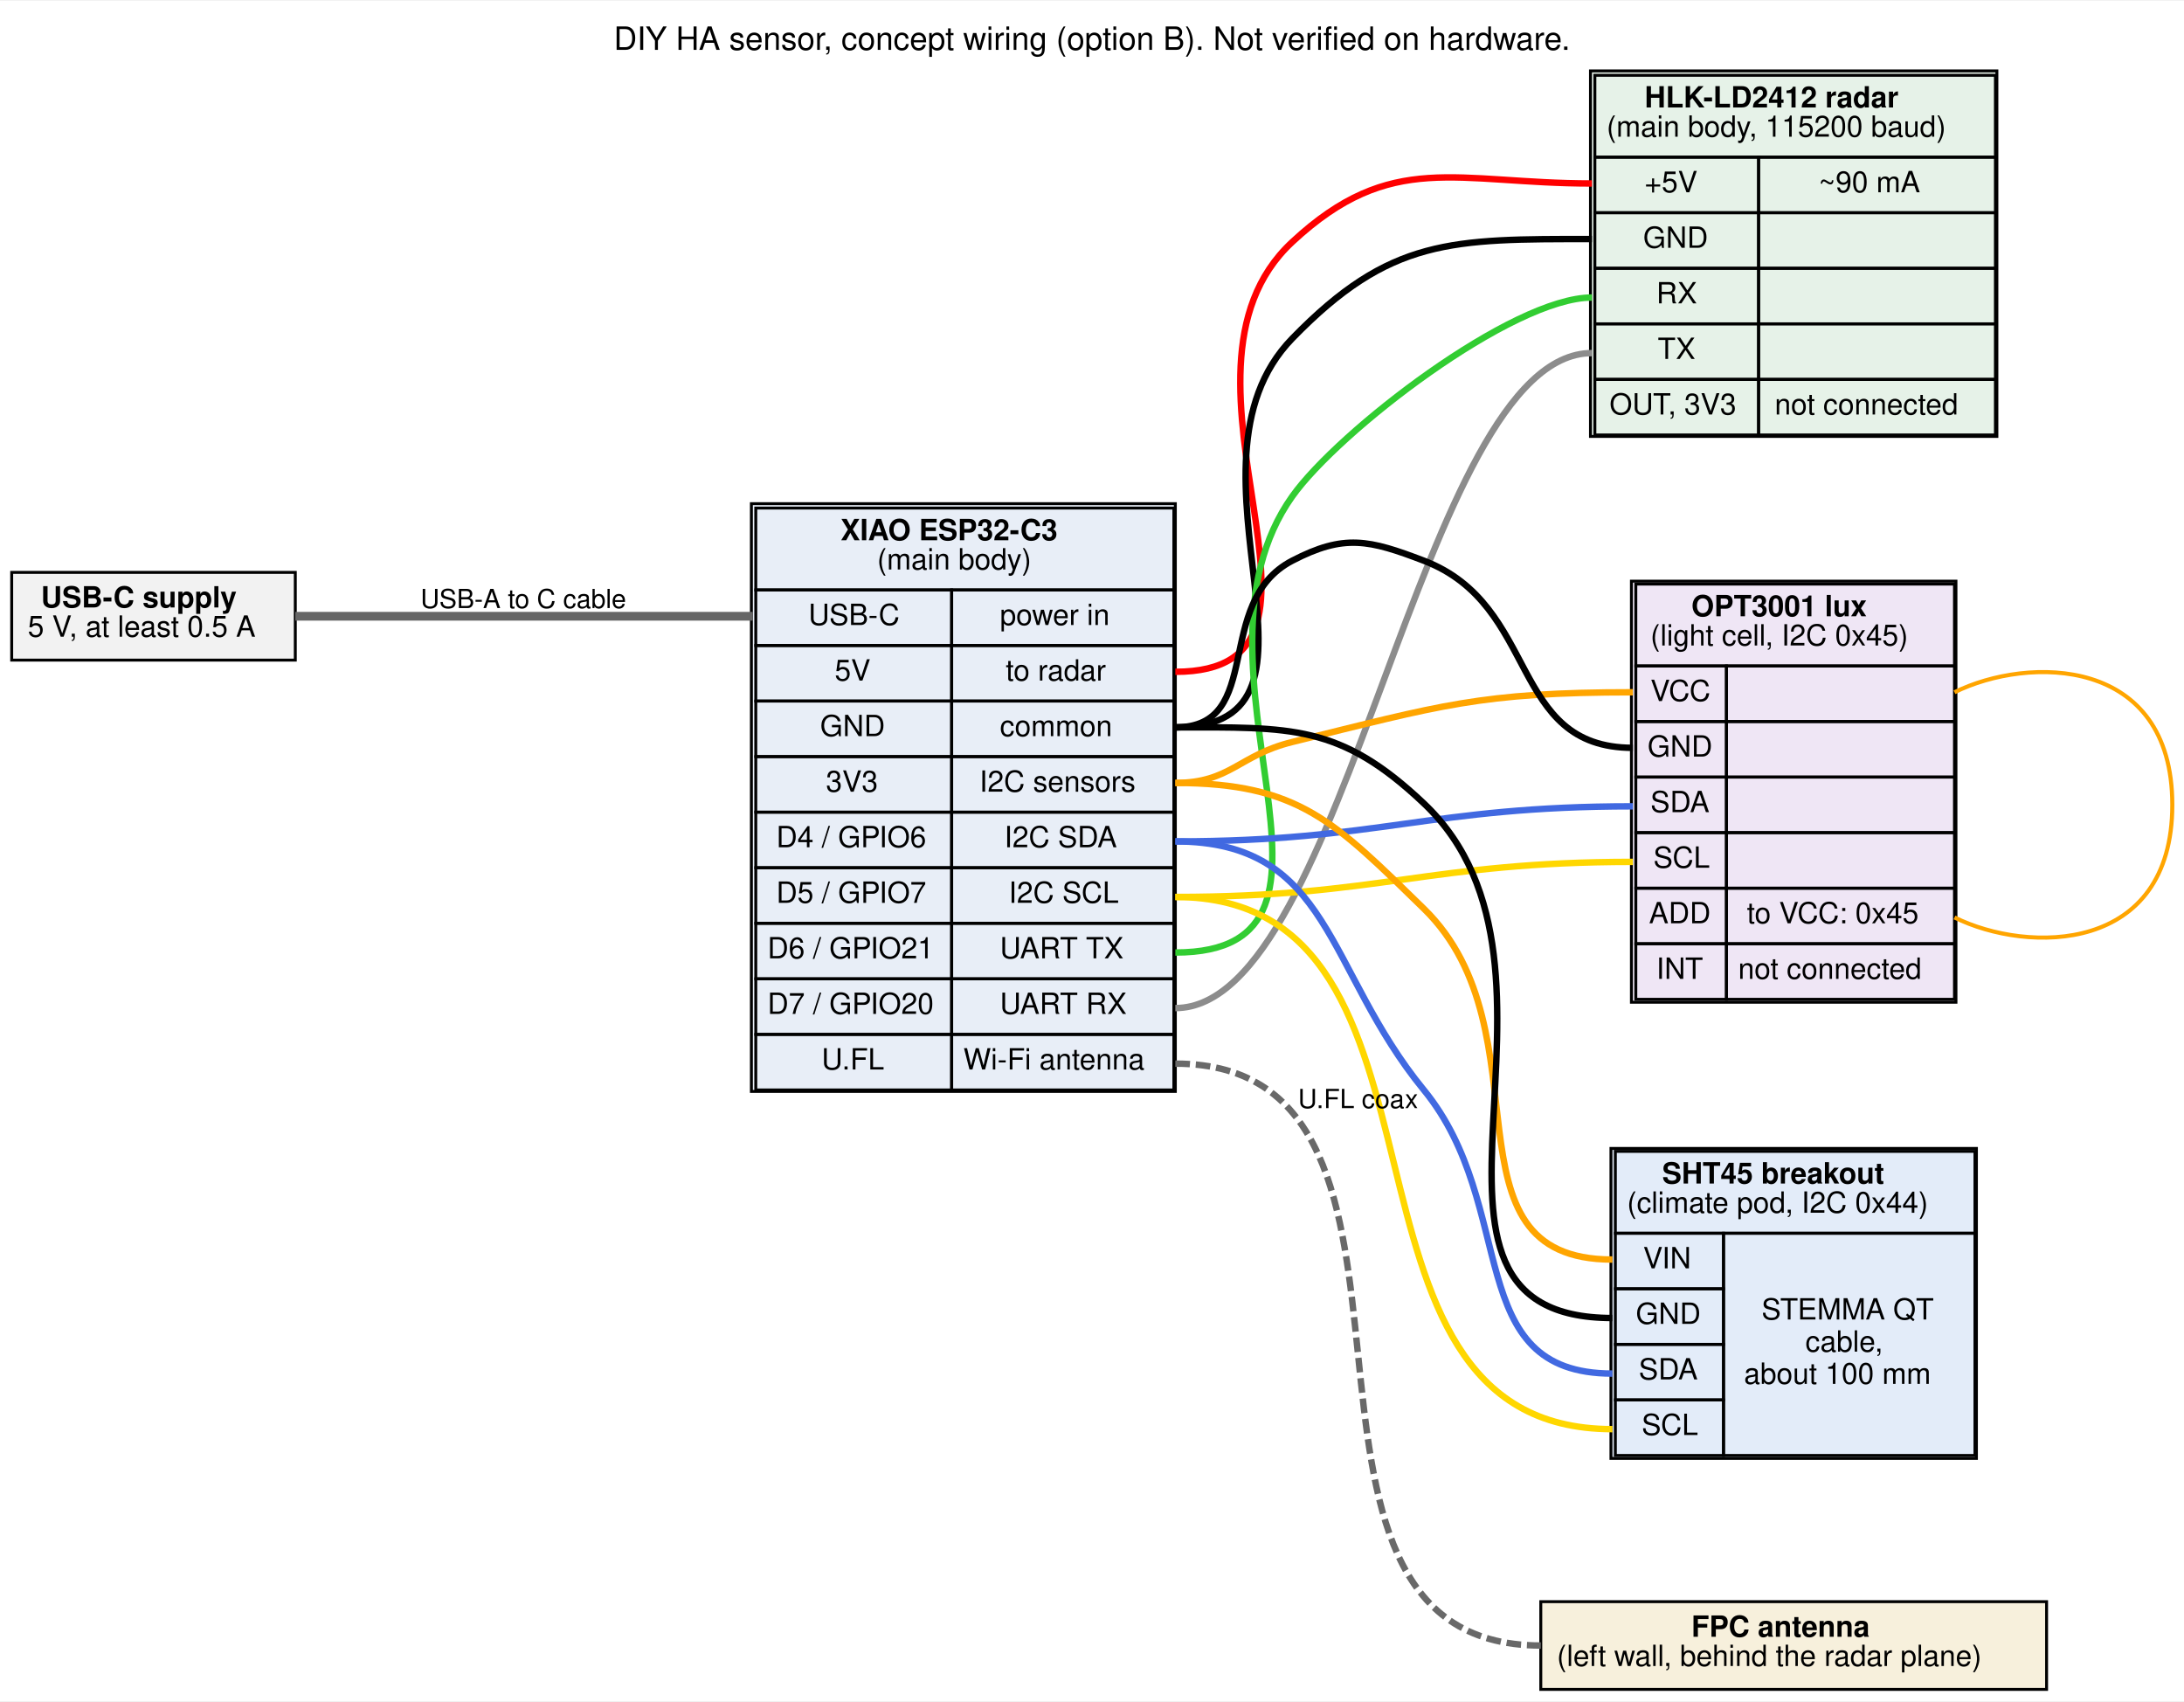
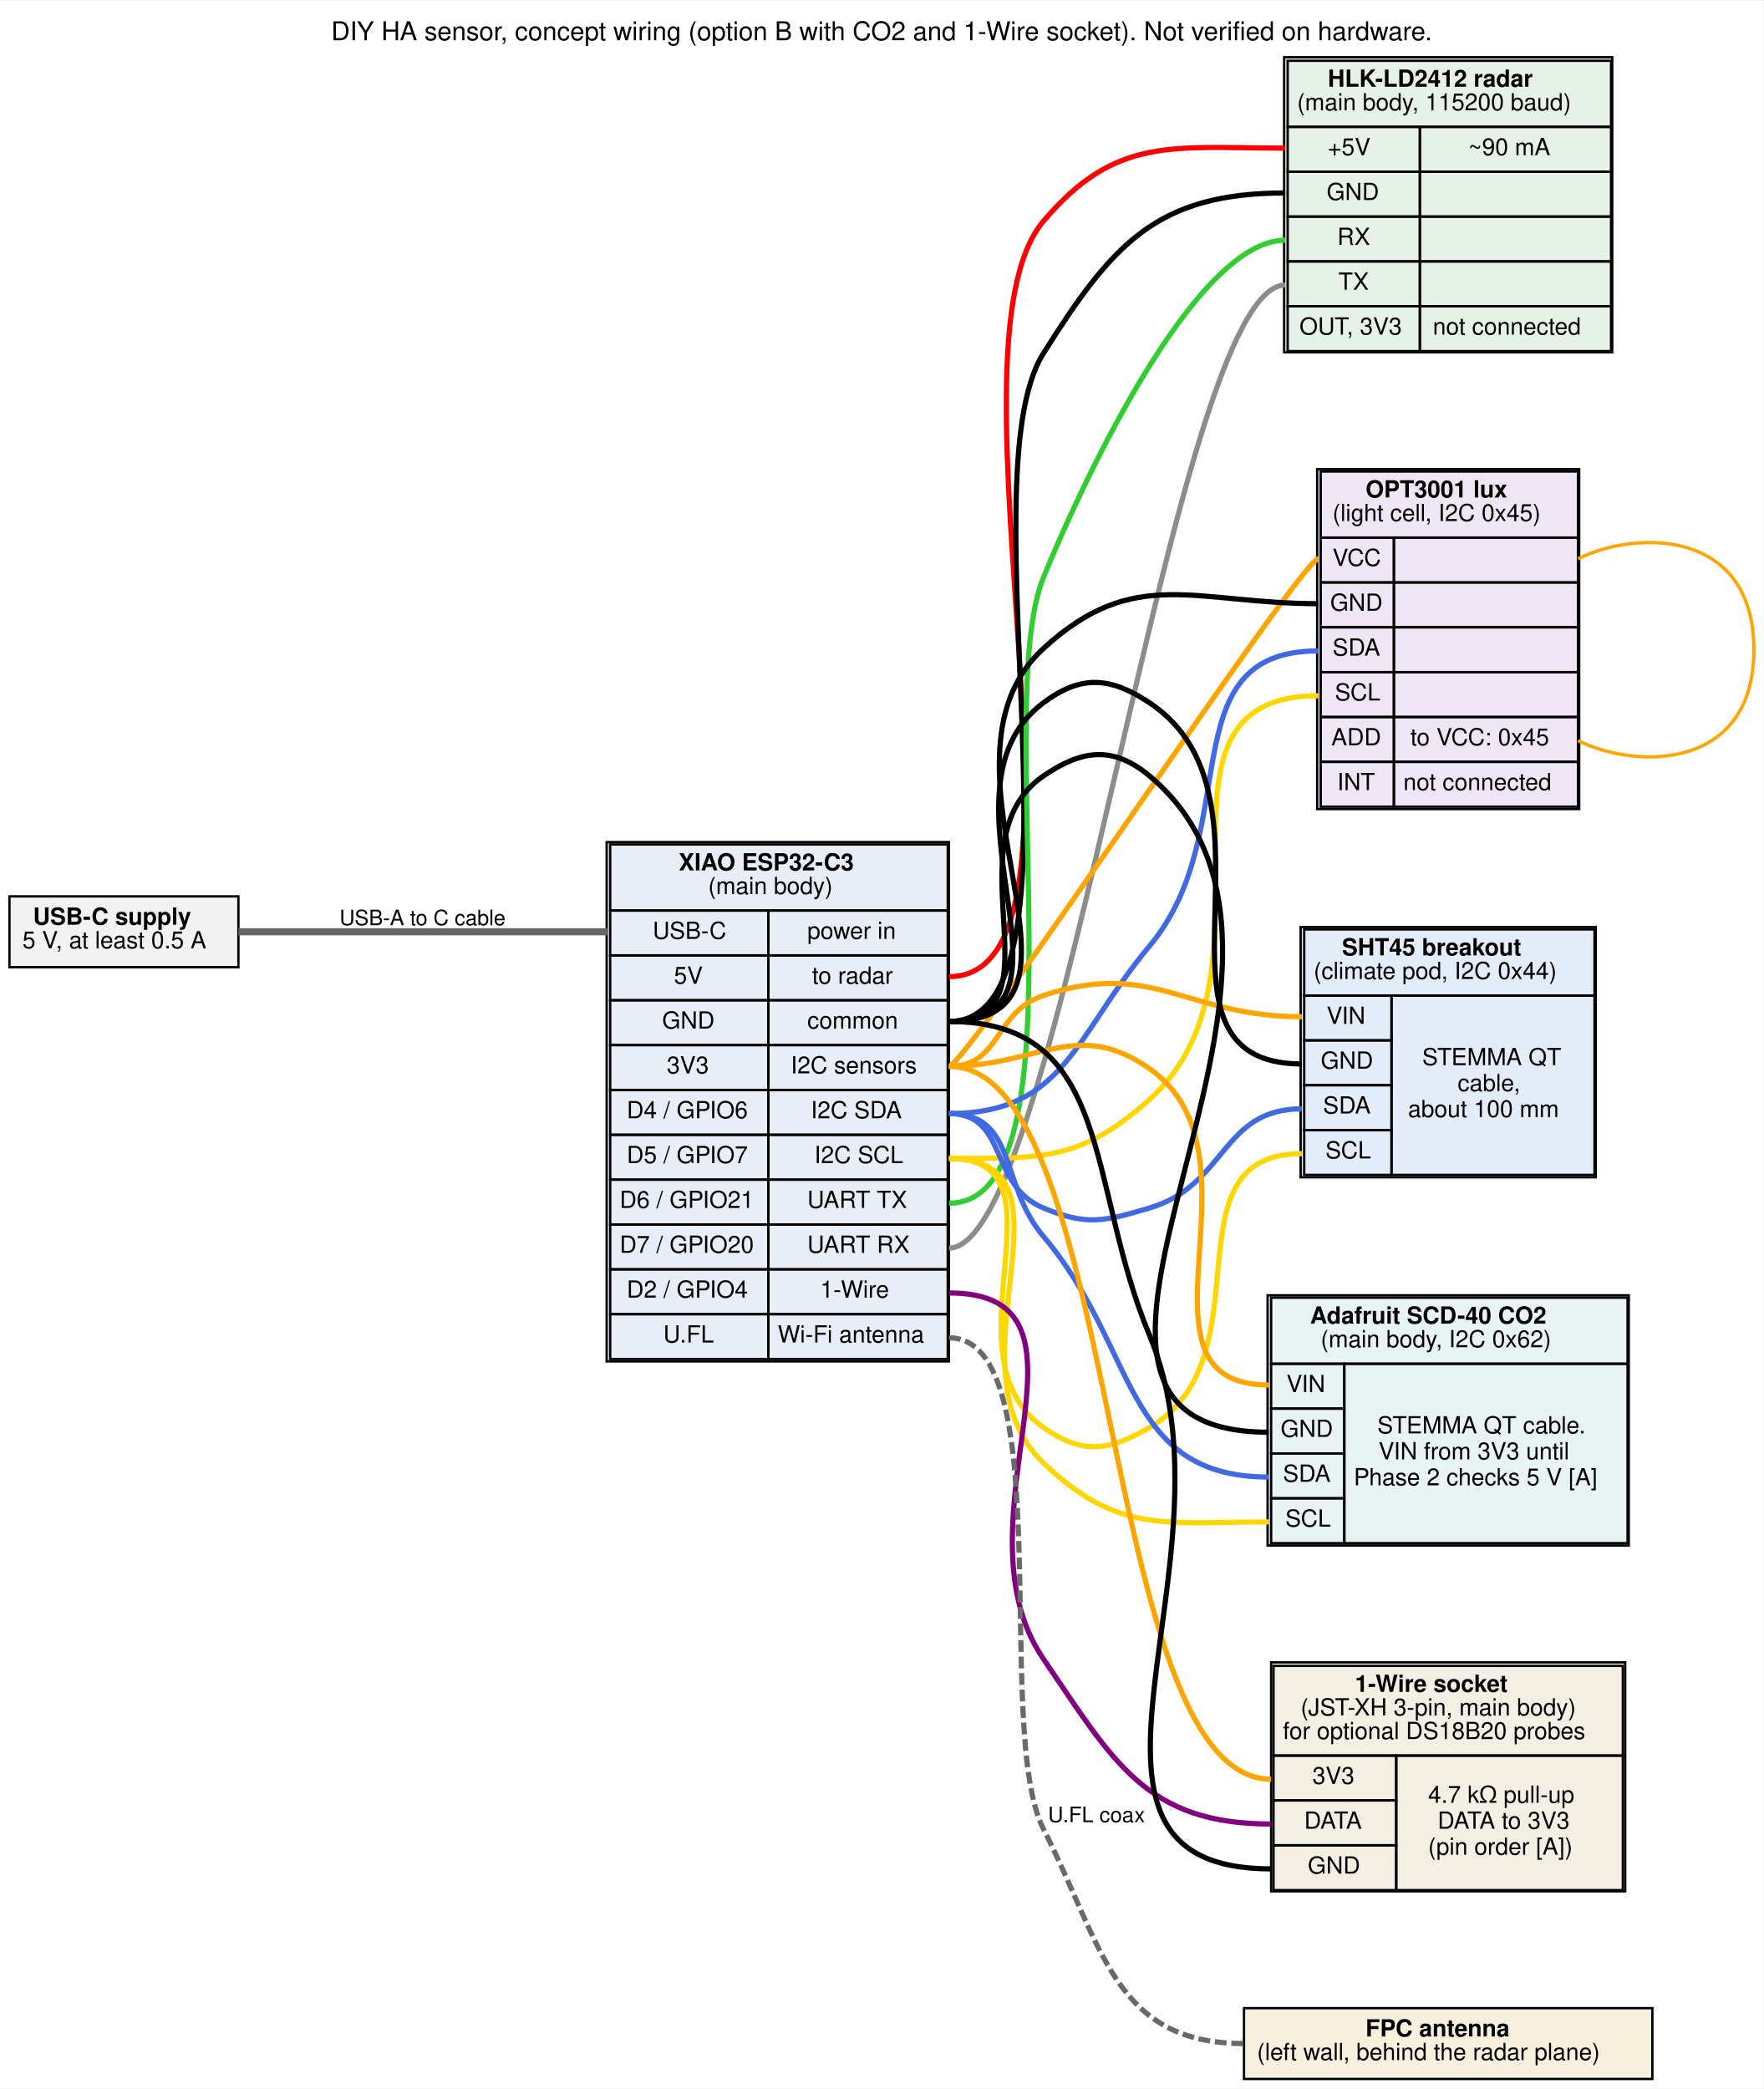
- <svg xmlns="http://www.w3.org/2000/svg" width="747pt" height="582pt" viewBox="0.00 0.00 747.00 581.50">
-   <g id="graph0" class="graph" transform="scale(1 1) rotate(0) translate(4 577.5)">
-     <polygon fill="white" stroke="transparent" points="-4,4 -4,-577.5 743,-577.5 743,4 -4,4" />
-     <text text-anchor="middle" x="369.5" y="-560.7" font-family="Helvetica,sans-Serif" font-size="11.00">DIY HA sensor, concept wiring (option B). Not verified on hardware.</text>
+ <svg xmlns="http://www.w3.org/2000/svg" width="747pt" height="885pt" viewBox="0.00 0.00 747.00 884.50">
+   <g id="graph0" class="graph" transform="scale(1 1) rotate(0) translate(4 880.5)">
+     <polygon fill="white" stroke="transparent" points="-4,4 -4,-880.5 743,-880.5 743,4 -4,4" />
+     <text text-anchor="middle" x="369.5" y="-863.7" font-family="Helvetica,sans-Serif" font-size="11.00">DIY HA sensor, concept wiring (option B with CO2 and 1-Wire socket). Not verified on hardware.</text>
    <g id="node1" class="node">
-       <polygon fill="#f2f2f2" stroke="transparent" points="0,-352 0,-382 97,-382 97,-352 0,-352" />
-       <text text-anchor="start" x="10" y="-370" font-family="Helvetica,sans-Serif" font-weight="bold" font-size="10.00">USB-C supply</text>
-       <text text-anchor="start" x="5.5" y="-360" font-family="Helvetica,sans-Serif" font-size="10.00">5 V, at least 0.5 A</text>
-       <polygon fill="none" stroke="black" points="0,-352 0,-382 97,-382 97,-352 0,-352" />
+       <polygon fill="#f2f2f2" stroke="transparent" points="0,-471 0,-501 97,-501 97,-471 0,-471" />
+       <text text-anchor="start" x="10" y="-489" font-family="Helvetica,sans-Serif" font-weight="bold" font-size="10.00">USB-C supply</text>
+       <text text-anchor="start" x="5.5" y="-479" font-family="Helvetica,sans-Serif" font-size="10.00">5 V, at least 0.5 A</text>
+       <polygon fill="none" stroke="black" points="0,-471 0,-501 97,-501 97,-471 0,-471" />
    </g>
    <g id="node2" class="node">
-       <polygon fill="#e8eef7" stroke="transparent" points="253,-204.5 253,-405.5 398,-405.5 398,-204.5 253,-204.5" />
-       <polygon fill="none" stroke="black" points="254.5,-376 254.5,-404 397.5,-404 397.5,-376 254.5,-376" />
-       <text text-anchor="start" x="283.5" y="-393" font-family="Helvetica,sans-Serif" font-weight="bold" font-size="10.00">XIAO ESP32-C3</text>
-       <text text-anchor="start" x="296" y="-383" font-family="Helvetica,sans-Serif" font-size="10.00">(main body)</text>
-       <polygon fill="none" stroke="black" points="254.5,-357 254.5,-376 321.5,-376 321.5,-357 254.5,-357" />
-       <text text-anchor="start" x="272.5" y="-364" font-family="Helvetica,sans-Serif" font-size="10.00">USB-C</text>
-       <polygon fill="none" stroke="black" points="321.5,-357 321.5,-376 397.5,-376 397.5,-357 321.5,-357" />
-       <text text-anchor="start" x="338" y="-364" font-family="Helvetica,sans-Serif" font-size="10.00">power in</text>
-       <polygon fill="none" stroke="black" points="254.5,-338 254.5,-357 321.5,-357 321.5,-338 254.5,-338" />
-       <text text-anchor="start" x="281.5" y="-345" font-family="Helvetica,sans-Serif" font-size="10.00">5V</text>
-       <polygon fill="none" stroke="black" points="321.5,-338 321.5,-357 397.5,-357 397.5,-338 321.5,-338" />
-       <text text-anchor="start" x="340" y="-345" font-family="Helvetica,sans-Serif" font-size="10.00">to radar</text>
-       <polygon fill="none" stroke="black" points="254.5,-319 254.5,-338 321.5,-338 321.5,-319 254.5,-319" />
-       <text text-anchor="start" x="276.5" y="-326" font-family="Helvetica,sans-Serif" font-size="10.00">GND</text>
-       <polygon fill="none" stroke="black" points="321.5,-319 321.5,-338 397.5,-338 397.5,-319 321.5,-319" />
-       <text text-anchor="start" x="338" y="-326" font-family="Helvetica,sans-Serif" font-size="10.00">common</text>
-       <polygon fill="none" stroke="black" points="254.5,-300 254.5,-319 321.5,-319 321.5,-300 254.5,-300" />
-       <text text-anchor="start" x="278.5" y="-307" font-family="Helvetica,sans-Serif" font-size="10.00">3V3</text>
-       <polygon fill="none" stroke="black" points="321.5,-300 321.5,-319 397.5,-319 397.5,-300 321.5,-300" />
-       <text text-anchor="start" x="331" y="-307" font-family="Helvetica,sans-Serif" font-size="10.00">I2C sensors</text>
-       <polygon fill="none" stroke="black" points="254.5,-281 254.5,-300 321.5,-300 321.5,-281 254.5,-281" />
-       <text text-anchor="start" x="261.5" y="-288" font-family="Helvetica,sans-Serif" font-size="10.00">D4 / GPIO6</text>
-       <polygon fill="none" stroke="black" points="321.5,-281 321.5,-300 397.5,-300 397.5,-281 321.5,-281" />
-       <text text-anchor="start" x="339.5" y="-288" font-family="Helvetica,sans-Serif" font-size="10.00">I2C SDA</text>
-       <polygon fill="none" stroke="black" points="254.5,-262 254.5,-281 321.5,-281 321.5,-262 254.5,-262" />
-       <text text-anchor="start" x="261.5" y="-269" font-family="Helvetica,sans-Serif" font-size="10.00">D5 / GPIO7</text>
-       <polygon fill="none" stroke="black" points="321.5,-262 321.5,-281 397.5,-281 397.5,-262 321.5,-262" />
-       <text text-anchor="start" x="341" y="-269" font-family="Helvetica,sans-Serif" font-size="10.00">I2C SCL</text>
-       <polygon fill="none" stroke="black" points="254.5,-243 254.5,-262 321.5,-262 321.5,-243 254.5,-243" />
-       <text text-anchor="start" x="258.5" y="-250" font-family="Helvetica,sans-Serif" font-size="10.00">D6 / GPIO21</text>
-       <polygon fill="none" stroke="black" points="321.5,-243 321.5,-262 397.5,-262 397.5,-243 321.5,-243" />
-       <text text-anchor="start" x="338" y="-250" font-family="Helvetica,sans-Serif" font-size="10.00">UART TX</text>
-       <polygon fill="none" stroke="black" points="254.5,-224 254.5,-243 321.5,-243 321.5,-224 254.5,-224" />
-       <text text-anchor="start" x="258.5" y="-231" font-family="Helvetica,sans-Serif" font-size="10.00">D7 / GPIO20</text>
-       <polygon fill="none" stroke="black" points="321.5,-224 321.5,-243 397.5,-243 397.5,-224 321.5,-224" />
-       <text text-anchor="start" x="338" y="-231" font-family="Helvetica,sans-Serif" font-size="10.00">UART RX</text>
-       <polygon fill="none" stroke="black" points="254.5,-205 254.5,-224 321.5,-224 321.5,-205 254.5,-205" />
-       <text text-anchor="start" x="277" y="-212" font-family="Helvetica,sans-Serif" font-size="10.00">U.FL</text>
-       <polygon fill="none" stroke="black" points="321.5,-205 321.5,-224 397.5,-224 397.5,-205 321.5,-205" />
-       <text text-anchor="start" x="325.5" y="-212" font-family="Helvetica,sans-Serif" font-size="10.00">Wi-Fi antenna</text>
-       <polygon fill="none" stroke="black" points="253,-204.5 253,-405.5 398,-405.5 398,-204.5 253,-204.5" />
-     </g>
-     <g id="edge4" class="edge">
-       <path fill="none" stroke="#666666" stroke-width="3" d="M97,-367C166.56,-367 183.94,-367 253.5,-367" />
-       <text text-anchor="middle" x="175" y="-369.8" font-family="Helvetica,sans-Serif" font-size="9.00">USB-A to C cable</text>
+       <polygon fill="#e8eef7" stroke="transparent" points="253,-304 253,-524 398,-524 398,-304 253,-304" />
+       <polygon fill="none" stroke="black" points="254.5,-495 254.5,-523 397.5,-523 397.5,-495 254.5,-495" />
+       <text text-anchor="start" x="283.5" y="-512" font-family="Helvetica,sans-Serif" font-weight="bold" font-size="10.00">XIAO ESP32-C3</text>
+       <text text-anchor="start" x="296" y="-502" font-family="Helvetica,sans-Serif" font-size="10.00">(main body)</text>
+       <polygon fill="none" stroke="black" points="254.5,-476 254.5,-495 321.5,-495 321.5,-476 254.5,-476" />
+       <text text-anchor="start" x="272.5" y="-483" font-family="Helvetica,sans-Serif" font-size="10.00">USB-C</text>
+       <polygon fill="none" stroke="black" points="321.5,-476 321.5,-495 397.5,-495 397.5,-476 321.5,-476" />
+       <text text-anchor="start" x="338" y="-483" font-family="Helvetica,sans-Serif" font-size="10.00">power in</text>
+       <polygon fill="none" stroke="black" points="254.5,-457 254.5,-476 321.5,-476 321.5,-457 254.5,-457" />
+       <text text-anchor="start" x="281.5" y="-464" font-family="Helvetica,sans-Serif" font-size="10.00">5V</text>
+       <polygon fill="none" stroke="black" points="321.5,-457 321.5,-476 397.5,-476 397.5,-457 321.5,-457" />
+       <text text-anchor="start" x="340" y="-464" font-family="Helvetica,sans-Serif" font-size="10.00">to radar</text>
+       <polygon fill="none" stroke="black" points="254.5,-438 254.5,-457 321.5,-457 321.5,-438 254.5,-438" />
+       <text text-anchor="start" x="276.5" y="-445" font-family="Helvetica,sans-Serif" font-size="10.00">GND</text>
+       <polygon fill="none" stroke="black" points="321.5,-438 321.5,-457 397.5,-457 397.5,-438 321.5,-438" />
+       <text text-anchor="start" x="338" y="-445" font-family="Helvetica,sans-Serif" font-size="10.00">common</text>
+       <polygon fill="none" stroke="black" points="254.5,-419 254.5,-438 321.5,-438 321.5,-419 254.5,-419" />
+       <text text-anchor="start" x="278.5" y="-426" font-family="Helvetica,sans-Serif" font-size="10.00">3V3</text>
+       <polygon fill="none" stroke="black" points="321.5,-419 321.5,-438 397.5,-438 397.5,-419 321.5,-419" />
+       <text text-anchor="start" x="331" y="-426" font-family="Helvetica,sans-Serif" font-size="10.00">I2C sensors</text>
+       <polygon fill="none" stroke="black" points="254.5,-400 254.5,-419 321.5,-419 321.5,-400 254.5,-400" />
+       <text text-anchor="start" x="261.5" y="-407" font-family="Helvetica,sans-Serif" font-size="10.00">D4 / GPIO6</text>
+       <polygon fill="none" stroke="black" points="321.5,-400 321.5,-419 397.5,-419 397.5,-400 321.5,-400" />
+       <text text-anchor="start" x="339.5" y="-407" font-family="Helvetica,sans-Serif" font-size="10.00">I2C SDA</text>
+       <polygon fill="none" stroke="black" points="254.5,-381 254.5,-400 321.5,-400 321.5,-381 254.5,-381" />
+       <text text-anchor="start" x="261.5" y="-388" font-family="Helvetica,sans-Serif" font-size="10.00">D5 / GPIO7</text>
+       <polygon fill="none" stroke="black" points="321.5,-381 321.5,-400 397.5,-400 397.5,-381 321.5,-381" />
+       <text text-anchor="start" x="341" y="-388" font-family="Helvetica,sans-Serif" font-size="10.00">I2C SCL</text>
+       <polygon fill="none" stroke="black" points="254.5,-362 254.5,-381 321.5,-381 321.5,-362 254.5,-362" />
+       <text text-anchor="start" x="258.5" y="-369" font-family="Helvetica,sans-Serif" font-size="10.00">D6 / GPIO21</text>
+       <polygon fill="none" stroke="black" points="321.5,-362 321.5,-381 397.5,-381 397.5,-362 321.5,-362" />
+       <text text-anchor="start" x="338" y="-369" font-family="Helvetica,sans-Serif" font-size="10.00">UART TX</text>
+       <polygon fill="none" stroke="black" points="254.5,-343 254.5,-362 321.5,-362 321.5,-343 254.5,-343" />
+       <text text-anchor="start" x="258.5" y="-350" font-family="Helvetica,sans-Serif" font-size="10.00">D7 / GPIO20</text>
+       <polygon fill="none" stroke="black" points="321.5,-343 321.5,-362 397.5,-362 397.5,-343 321.5,-343" />
+       <text text-anchor="start" x="338" y="-350" font-family="Helvetica,sans-Serif" font-size="10.00">UART RX</text>
+       <polygon fill="none" stroke="black" points="254.5,-324 254.5,-343 321.5,-343 321.5,-324 254.5,-324" />
+       <text text-anchor="start" x="261.5" y="-331" font-family="Helvetica,sans-Serif" font-size="10.00">D2 / GPIO4</text>
+       <polygon fill="none" stroke="black" points="321.5,-324 321.5,-343 397.5,-343 397.5,-324 321.5,-324" />
+       <text text-anchor="start" x="343.5" y="-331" font-family="Helvetica,sans-Serif" font-size="10.00">1-Wire</text>
+       <polygon fill="none" stroke="black" points="254.5,-305 254.5,-324 321.5,-324 321.5,-305 254.5,-305" />
+       <text text-anchor="start" x="277" y="-312" font-family="Helvetica,sans-Serif" font-size="10.00">U.FL</text>
+       <polygon fill="none" stroke="black" points="321.5,-305 321.5,-324 397.5,-324 397.5,-305 321.5,-305" />
+       <text text-anchor="start" x="325.5" y="-312" font-family="Helvetica,sans-Serif" font-size="10.00">Wi-Fi antenna</text>
+       <polygon fill="none" stroke="black" points="253,-304 253,-524 398,-524 398,-304 253,-304" />
+     </g>
+     <g id="edge6" class="edge">
+       <path fill="none" stroke="#666666" stroke-width="3" d="M97,-486C166.56,-486 183.94,-486 253.5,-486" />
+       <text text-anchor="middle" x="175" y="-488.8" font-family="Helvetica,sans-Serif" font-size="9.00">USB-A to C cable</text>
    </g>
    <g id="node3" class="node">
-       <polygon fill="#e6f2e8" stroke="transparent" points="540,-428.5 540,-553.5 679,-553.5 679,-428.5 540,-428.5" />
-       <polygon fill="none" stroke="black" points="541.5,-524 541.5,-552 678.5,-552 678.5,-524 541.5,-524" />
-       <text text-anchor="start" x="558.5" y="-541" font-family="Helvetica,sans-Serif" font-weight="bold" font-size="10.00">HLK-LD2412 radar</text>
-       <text text-anchor="start" x="545.5" y="-531" font-family="Helvetica,sans-Serif" font-size="10.00">(main body, 115200 baud)</text>
-       <polygon fill="none" stroke="black" points="541.5,-505 541.5,-524 597.5,-524 597.5,-505 541.5,-505" />
-       <text text-anchor="start" x="558.5" y="-512" font-family="Helvetica,sans-Serif" font-size="10.00">+5V</text>
-       <polygon fill="none" stroke="black" points="597.5,-505 597.5,-524 678.5,-524 678.5,-505 597.5,-505" />
-       <text text-anchor="start" x="618" y="-512" font-family="Helvetica,sans-Serif" font-size="10.00">~90 mA</text>
-       <polygon fill="none" stroke="black" points="541.5,-486 541.5,-505 597.5,-505 597.5,-486 541.5,-486" />
-       <text text-anchor="start" x="558" y="-493" font-family="Helvetica,sans-Serif" font-size="10.00">GND</text>
-       <polygon fill="none" stroke="black" points="597.5,-486 597.5,-505 678.5,-505 678.5,-486 597.5,-486" />
-       <polygon fill="none" stroke="black" points="541.5,-467 541.5,-486 597.5,-486 597.5,-467 541.5,-467" />
-       <text text-anchor="start" x="562.5" y="-474" font-family="Helvetica,sans-Serif" font-size="10.00">RX</text>
-       <polygon fill="none" stroke="black" points="597.5,-467 597.5,-486 678.5,-486 678.5,-467 597.5,-467" />
-       <polygon fill="none" stroke="black" points="541.5,-448 541.5,-467 597.5,-467 597.5,-448 541.5,-448" />
-       <text text-anchor="start" x="563" y="-455" font-family="Helvetica,sans-Serif" font-size="10.00">TX</text>
-       <polygon fill="none" stroke="black" points="597.5,-448 597.5,-467 678.5,-467 678.5,-448 597.5,-448" />
-       <polygon fill="none" stroke="black" points="541.5,-429 541.5,-448 597.5,-448 597.5,-429 541.5,-429" />
-       <text text-anchor="start" x="546.5" y="-436" font-family="Helvetica,sans-Serif" font-size="10.00">OUT, 3V3</text>
-       <polygon fill="none" stroke="black" points="597.5,-429 597.5,-448 678.5,-448 678.5,-429 597.5,-429" />
-       <text text-anchor="start" x="603" y="-436" font-family="Helvetica,sans-Serif" font-size="10.00">not connected</text>
-       <polygon fill="none" stroke="black" points="540,-428.5 540,-553.5 679,-553.5 679,-428.5 540,-428.5" />
-     </g>
-     <g id="edge5" class="edge">
-       <path fill="none" stroke="red" stroke-width="2.2" d="M398,-348C465.71,-348 388.41,-448.9 438,-495 472,-526.6 494.09,-515 540.5,-515" />
-     </g>
-     <g id="edge6" class="edge">
-       <path fill="none" stroke="black" stroke-width="2.2" d="M398,-329C459.73,-329 394.97,-417.74 438,-462 471.46,-496.41 492.5,-496 540.5,-496" />
+       <polygon fill="#e6f2e8" stroke="transparent" points="540,-731.5 540,-856.5 679,-856.5 679,-731.5 540,-731.5" />
+       <polygon fill="none" stroke="black" points="541.5,-827 541.5,-855 678.5,-855 678.5,-827 541.5,-827" />
+       <text text-anchor="start" x="558.5" y="-844" font-family="Helvetica,sans-Serif" font-weight="bold" font-size="10.00">HLK-LD2412 radar</text>
+       <text text-anchor="start" x="545.5" y="-834" font-family="Helvetica,sans-Serif" font-size="10.00">(main body, 115200 baud)</text>
+       <polygon fill="none" stroke="black" points="541.5,-808 541.5,-827 597.5,-827 597.5,-808 541.5,-808" />
+       <text text-anchor="start" x="558.5" y="-815" font-family="Helvetica,sans-Serif" font-size="10.00">+5V</text>
+       <polygon fill="none" stroke="black" points="597.5,-808 597.5,-827 678.5,-827 678.5,-808 597.5,-808" />
+       <text text-anchor="start" x="618" y="-815" font-family="Helvetica,sans-Serif" font-size="10.00">~90 mA</text>
+       <polygon fill="none" stroke="black" points="541.5,-789 541.5,-808 597.5,-808 597.5,-789 541.5,-789" />
+       <text text-anchor="start" x="558" y="-796" font-family="Helvetica,sans-Serif" font-size="10.00">GND</text>
+       <polygon fill="none" stroke="black" points="597.5,-789 597.5,-808 678.5,-808 678.5,-789 597.5,-789" />
+       <polygon fill="none" stroke="black" points="541.5,-770 541.5,-789 597.5,-789 597.5,-770 541.5,-770" />
+       <text text-anchor="start" x="562.5" y="-777" font-family="Helvetica,sans-Serif" font-size="10.00">RX</text>
+       <polygon fill="none" stroke="black" points="597.5,-770 597.5,-789 678.5,-789 678.5,-770 597.5,-770" />
+       <polygon fill="none" stroke="black" points="541.5,-751 541.5,-770 597.5,-770 597.5,-751 541.5,-751" />
+       <text text-anchor="start" x="563" y="-758" font-family="Helvetica,sans-Serif" font-size="10.00">TX</text>
+       <polygon fill="none" stroke="black" points="597.5,-751 597.5,-770 678.5,-770 678.5,-751 597.5,-751" />
+       <polygon fill="none" stroke="black" points="541.5,-732 541.5,-751 597.5,-751 597.5,-732 541.5,-732" />
+       <text text-anchor="start" x="546.5" y="-739" font-family="Helvetica,sans-Serif" font-size="10.00">OUT, 3V3</text>
+       <polygon fill="none" stroke="black" points="597.5,-732 597.5,-751 678.5,-751 678.5,-732 597.5,-732" />
+       <text text-anchor="start" x="603" y="-739" font-family="Helvetica,sans-Serif" font-size="10.00">not connected</text>
+       <polygon fill="none" stroke="black" points="540,-731.5 540,-856.5 679,-856.5 679,-731.5 540,-731.5" />
    </g>
    <g id="edge7" class="edge">
-       <path fill="none" stroke="limegreen" stroke-width="2.2" d="M398,-252C469.58,-252 396.53,-349.66 438,-408 453.84,-430.28 513.17,-476 540.5,-476" />
+       <path fill="none" stroke="red" stroke-width="2.2" d="M398,-467C469.66,-467 391.79,-732.22 438,-787 468.69,-823.38 492.91,-818 540.5,-818" />
    </g>
    <g id="edge8" class="edge">
-       <path fill="none" stroke="#8c8c8c" stroke-width="2.2" d="M398,-233C457,-233 481.5,-457 540.5,-457" />
+       <path fill="none" stroke="black" stroke-width="2.2" d="M398,-448C461.51,-448 404.12,-677.28 438,-731 467.17,-777.24 485.83,-799 540.5,-799" />
+     </g>
+     <g id="edge9" class="edge">
+       <path fill="none" stroke="limegreen" stroke-width="2.2" d="M398,-371C457.56,-371 415.59,-580.82 438,-636 452.71,-672.22 501.4,-779 540.5,-779" />
+     </g>
+     <g id="edge10" class="edge">
+       <path fill="none" stroke="#8c8c8c" stroke-width="2.2" d="M398,-352C446.02,-352 492.48,-760 540.5,-760" />
    </g>
    <g id="node4" class="node">
-       <polygon fill="#efe6f5" stroke="transparent" points="554,-235 554,-379 665,-379 665,-235 554,-235" />
-       <polygon fill="none" stroke="black" points="555.5,-350 555.5,-378 664.5,-378 664.5,-350 555.5,-350" />
-       <text text-anchor="start" x="574.5" y="-367" font-family="Helvetica,sans-Serif" font-weight="bold" font-size="10.00">OPT3001 lux</text>
-       <text text-anchor="start" x="560.5" y="-357" font-family="Helvetica,sans-Serif" font-size="10.00">(light cell, I2C 0x45)</text>
-       <polygon fill="none" stroke="black" points="555.5,-331 555.5,-350 586.5,-350 586.5,-331 555.5,-331" />
-       <text text-anchor="start" x="560.5" y="-338" font-family="Helvetica,sans-Serif" font-size="10.00">VCC</text>
-       <polygon fill="none" stroke="black" points="586.5,-331 586.5,-350 664.5,-350 664.5,-331 586.5,-331" />
-       <polygon fill="none" stroke="black" points="555.5,-312 555.5,-331 586.5,-331 586.5,-312 555.5,-312" />
-       <text text-anchor="start" x="559.5" y="-319" font-family="Helvetica,sans-Serif" font-size="10.00">GND</text>
-       <polygon fill="none" stroke="black" points="586.5,-312 586.5,-331 664.5,-331 664.5,-312 586.5,-312" />
-       <polygon fill="none" stroke="black" points="555.5,-293 555.5,-312 586.5,-312 586.5,-293 555.5,-293" />
-       <text text-anchor="start" x="560.5" y="-300" font-family="Helvetica,sans-Serif" font-size="10.00">SDA</text>
-       <polygon fill="none" stroke="black" points="586.5,-293 586.5,-312 664.5,-312 664.5,-293 586.5,-293" />
-       <polygon fill="none" stroke="black" points="555.5,-274 555.5,-293 586.5,-293 586.5,-274 555.5,-274" />
-       <text text-anchor="start" x="561.5" y="-281" font-family="Helvetica,sans-Serif" font-size="10.00">SCL</text>
-       <polygon fill="none" stroke="black" points="586.5,-274 586.5,-293 664.5,-293 664.5,-274 586.5,-274" />
-       <polygon fill="none" stroke="black" points="555.5,-255 555.5,-274 586.5,-274 586.5,-255 555.5,-255" />
-       <text text-anchor="start" x="560" y="-262" font-family="Helvetica,sans-Serif" font-size="10.00">ADD</text>
-       <polygon fill="none" stroke="black" points="586.5,-255 586.5,-274 664.5,-274 664.5,-255 586.5,-255" />
-       <text text-anchor="start" x="593.5" y="-262" font-family="Helvetica,sans-Serif" font-size="10.00">to VCC: 0x45</text>
-       <polygon fill="none" stroke="black" points="555.5,-236 555.5,-255 586.5,-255 586.5,-236 555.5,-236" />
-       <text text-anchor="start" x="562.5" y="-243" font-family="Helvetica,sans-Serif" font-size="10.00">INT</text>
-       <polygon fill="none" stroke="black" points="586.5,-236 586.5,-255 664.5,-255 664.5,-236 586.5,-236" />
-       <text text-anchor="start" x="590.5" y="-243" font-family="Helvetica,sans-Serif" font-size="10.00">not connected</text>
-       <polygon fill="none" stroke="black" points="554,-235 554,-379 665,-379 665,-235 554,-235" />
-     </g>
-     <g id="edge9" class="edge">
-       <path fill="none" stroke="orange" stroke-width="2.2" d="M398,-310C416.84,-310 419.71,-319.51 438,-324 488.82,-336.48 502.17,-341 554.5,-341" />
-     </g>
-     <g id="edge10" class="edge">
-       <path fill="none" stroke="black" stroke-width="2.2" d="M398,-329C428.95,-329 410.54,-371.72 438,-386 455.75,-395.23 464.32,-393.14 483,-386 522.84,-370.77 511.85,-322 554.5,-322" />
+       <polygon fill="#efe6f5" stroke="transparent" points="554,-538 554,-682 665,-682 665,-538 554,-538" />
+       <polygon fill="none" stroke="black" points="555.5,-653 555.5,-681 664.5,-681 664.5,-653 555.5,-653" />
+       <text text-anchor="start" x="574.5" y="-670" font-family="Helvetica,sans-Serif" font-weight="bold" font-size="10.00">OPT3001 lux</text>
+       <text text-anchor="start" x="560.5" y="-660" font-family="Helvetica,sans-Serif" font-size="10.00">(light cell, I2C 0x45)</text>
+       <polygon fill="none" stroke="black" points="555.5,-634 555.5,-653 586.5,-653 586.5,-634 555.5,-634" />
+       <text text-anchor="start" x="560.5" y="-641" font-family="Helvetica,sans-Serif" font-size="10.00">VCC</text>
+       <polygon fill="none" stroke="black" points="586.5,-634 586.5,-653 664.5,-653 664.5,-634 586.5,-634" />
+       <polygon fill="none" stroke="black" points="555.5,-615 555.5,-634 586.5,-634 586.5,-615 555.5,-615" />
+       <text text-anchor="start" x="559.5" y="-622" font-family="Helvetica,sans-Serif" font-size="10.00">GND</text>
+       <polygon fill="none" stroke="black" points="586.5,-615 586.5,-634 664.5,-634 664.5,-615 586.5,-615" />
+       <polygon fill="none" stroke="black" points="555.5,-596 555.5,-615 586.5,-615 586.5,-596 555.5,-596" />
+       <text text-anchor="start" x="560.5" y="-603" font-family="Helvetica,sans-Serif" font-size="10.00">SDA</text>
+       <polygon fill="none" stroke="black" points="586.5,-596 586.5,-615 664.5,-615 664.5,-596 586.5,-596" />
+       <polygon fill="none" stroke="black" points="555.5,-577 555.5,-596 586.5,-596 586.5,-577 555.5,-577" />
+       <text text-anchor="start" x="561.5" y="-584" font-family="Helvetica,sans-Serif" font-size="10.00">SCL</text>
+       <polygon fill="none" stroke="black" points="586.5,-577 586.5,-596 664.5,-596 664.5,-577 586.5,-577" />
+       <polygon fill="none" stroke="black" points="555.5,-558 555.5,-577 586.5,-577 586.5,-558 555.5,-558" />
+       <text text-anchor="start" x="560" y="-565" font-family="Helvetica,sans-Serif" font-size="10.00">ADD</text>
+       <polygon fill="none" stroke="black" points="586.5,-558 586.5,-577 664.5,-577 664.5,-558 586.5,-558" />
+       <text text-anchor="start" x="593.5" y="-565" font-family="Helvetica,sans-Serif" font-size="10.00">to VCC: 0x45</text>
+       <polygon fill="none" stroke="black" points="555.5,-539 555.5,-558 586.5,-558 586.5,-539 555.5,-539" />
+       <text text-anchor="start" x="562.5" y="-546" font-family="Helvetica,sans-Serif" font-size="10.00">INT</text>
+       <polygon fill="none" stroke="black" points="586.5,-539 586.5,-558 664.5,-558 664.5,-539 586.5,-539" />
+       <text text-anchor="start" x="590.5" y="-546" font-family="Helvetica,sans-Serif" font-size="10.00">not connected</text>
+       <polygon fill="none" stroke="black" points="554,-538 554,-682 665,-682 665,-538 554,-538" />
    </g>
    <g id="edge11" class="edge">
-       <path fill="none" stroke="royalblue" stroke-width="2.2" d="M398,-290C467.76,-290 484.74,-302 554.5,-302" />
+       <path fill="none" stroke="orange" stroke-width="2.2" d="M398,-429C405.39,-429 547.11,-644 554.5,-644" />
    </g>
    <g id="edge12" class="edge">
-       <path fill="none" stroke="gold" stroke-width="2.2" d="M398,-271C467.76,-271 484.74,-283 554.5,-283" />
+       <path fill="none" stroke="black" stroke-width="2.2" d="M398,-448C470.44,-448 384.62,-557.04 438,-606 476.66,-641.46 502.04,-625 554.5,-625" />
+     </g>
+     <g id="edge13" class="edge">
+       <path fill="none" stroke="royalblue" stroke-width="2.2" d="M398,-409C447.22,-409 451.39,-442.26 483,-480 524.1,-529.07 490.5,-605 554.5,-605" />
+     </g>
+     <g id="edge14" class="edge">
+       <path fill="none" stroke="gold" stroke-width="2.2" d="M398,-390C437.38,-390 453.67,-388.73 483,-415 544.36,-469.96 472.12,-586 554.5,-586" />
    </g>
    <g id="node5" class="node">
-       <polygon fill="#e3ecf9" stroke="transparent" points="547,-79 547,-185 672,-185 672,-79 547,-79" />
-       <polygon fill="none" stroke="black" points="548.5,-156 548.5,-184 671.5,-184 671.5,-156 548.5,-156" />
-       <text text-anchor="start" x="564.5" y="-173" font-family="Helvetica,sans-Serif" font-weight="bold" font-size="10.00">SHT45 breakout</text>
-       <text text-anchor="start" x="552.5" y="-163" font-family="Helvetica,sans-Serif" font-size="10.00">(climate pod, I2C 0x44)</text>
-       <polygon fill="none" stroke="black" points="548.5,-137 548.5,-156 585.5,-156 585.5,-137 548.5,-137" />
-       <text text-anchor="start" x="558" y="-144" font-family="Helvetica,sans-Serif" font-size="10.00">VIN</text>
-       <polygon fill="none" stroke="black" points="585.5,-80 585.5,-156 671.5,-156 671.5,-80 585.5,-80" />
-       <text text-anchor="start" x="598.5" y="-126.5" font-family="Helvetica,sans-Serif" font-size="10.00">STEMMA QT</text>
-       <text text-anchor="start" x="613.5" y="-115.5" font-family="Helvetica,sans-Serif" font-size="10.00">cable,</text>
-       <text text-anchor="start" x="592.5" y="-104.5" font-family="Helvetica,sans-Serif" font-size="10.00">about 100 mm</text>
-       <polygon fill="none" stroke="black" points="548.5,-118 548.5,-137 585.5,-137 585.5,-118 548.5,-118" />
-       <text text-anchor="start" x="555.5" y="-125" font-family="Helvetica,sans-Serif" font-size="10.00">GND</text>
-       <polygon fill="none" stroke="black" points="548.5,-99 548.5,-118 585.5,-118 585.5,-99 548.5,-99" />
-       <text text-anchor="start" x="556.5" y="-106" font-family="Helvetica,sans-Serif" font-size="10.00">SDA</text>
-       <polygon fill="none" stroke="black" points="548.5,-80 548.5,-99 585.5,-99 585.5,-80 548.5,-80" />
-       <text text-anchor="start" x="557.5" y="-87" font-family="Helvetica,sans-Serif" font-size="10.00">SCL</text>
-       <polygon fill="none" stroke="black" points="547,-79 547,-185 672,-185 672,-79 547,-79" />
-     </g>
-     <g id="edge14" class="edge">
-       <path fill="none" stroke="orange" stroke-width="2.2" d="M398,-310C440.34,-310 452.69,-296.56 483,-267 526.34,-224.72 486.95,-147 547.5,-147" />
-     </g>
-     <g id="edge15" class="edge">
-       <path fill="none" stroke="black" stroke-width="2.2" d="M398,-329C437.51,-329 454.32,-330.16 483,-303 543.49,-245.72 464.19,-127 547.5,-127" />
+       <polygon fill="#e3ecf9" stroke="transparent" points="547,-382 547,-488 672,-488 672,-382 547,-382" />
+       <polygon fill="none" stroke="black" points="548.5,-459 548.5,-487 671.5,-487 671.5,-459 548.5,-459" />
+       <text text-anchor="start" x="564.5" y="-476" font-family="Helvetica,sans-Serif" font-weight="bold" font-size="10.00">SHT45 breakout</text>
+       <text text-anchor="start" x="552.5" y="-466" font-family="Helvetica,sans-Serif" font-size="10.00">(climate pod, I2C 0x44)</text>
+       <polygon fill="none" stroke="black" points="548.5,-440 548.5,-459 585.5,-459 585.5,-440 548.5,-440" />
+       <text text-anchor="start" x="558" y="-447" font-family="Helvetica,sans-Serif" font-size="10.00">VIN</text>
+       <polygon fill="none" stroke="black" points="585.5,-383 585.5,-459 671.5,-459 671.5,-383 585.5,-383" />
+       <text text-anchor="start" x="598.5" y="-429.5" font-family="Helvetica,sans-Serif" font-size="10.00">STEMMA QT</text>
+       <text text-anchor="start" x="613.5" y="-418.5" font-family="Helvetica,sans-Serif" font-size="10.00">cable,</text>
+       <text text-anchor="start" x="592.5" y="-407.5" font-family="Helvetica,sans-Serif" font-size="10.00">about 100 mm</text>
+       <polygon fill="none" stroke="black" points="548.5,-421 548.5,-440 585.5,-440 585.5,-421 548.5,-421" />
+       <text text-anchor="start" x="555.5" y="-428" font-family="Helvetica,sans-Serif" font-size="10.00">GND</text>
+       <polygon fill="none" stroke="black" points="548.5,-402 548.5,-421 585.5,-421 585.5,-402 548.5,-402" />
+       <text text-anchor="start" x="556.5" y="-409" font-family="Helvetica,sans-Serif" font-size="10.00">SDA</text>
+       <polygon fill="none" stroke="black" points="548.5,-383 548.5,-402 585.5,-402 585.5,-383 548.5,-383" />
+       <text text-anchor="start" x="557.5" y="-390" font-family="Helvetica,sans-Serif" font-size="10.00">SCL</text>
+       <polygon fill="none" stroke="black" points="547,-382 547,-488 672,-488 672,-382 547,-382" />
    </g>
    <g id="edge16" class="edge">
-       <path fill="none" stroke="royalblue" stroke-width="2.2" d="M398,-290C451.43,-290 449.15,-246.34 483,-205 515.8,-164.94 495.73,-108 547.5,-108" />
+       <path fill="none" stroke="orange" stroke-width="2.2" d="M398,-429C420.22,-429 416.92,-451.97 438,-459 484.32,-474.44 498.67,-450 547.5,-450" />
    </g>
    <g id="edge17" class="edge">
-       <path fill="none" stroke="gold" stroke-width="2.2" d="M398,-271C502.68,-271 442.82,-89 547.5,-89" />
+       <path fill="none" stroke="black" stroke-width="2.2" d="M398,-448C460.58,-448 387.86,-545.56 438,-583 454.03,-594.97 466.34,-594.06 483,-583 544.49,-542.19 473.7,-430 547.5,-430" />
+     </g>
+     <g id="edge18" class="edge">
+       <path fill="none" stroke="royalblue" stroke-width="2.2" d="M398,-409C423.14,-409 414.77,-378.62 438,-369 456.48,-361.35 463.83,-363.31 483,-369 515.79,-378.74 513.29,-411 547.5,-411" />
+     </g>
+     <g id="edge19" class="edge">
+       <path fill="none" stroke="gold" stroke-width="2.2" d="M398,-390C451.7,-390 394.2,-307.05 438,-276 454.32,-264.43 465.76,-265.86 483,-276 533.85,-305.91 488.51,-392 547.5,-392" />
    </g>
    <g id="node6" class="node">
+       <polygon fill="#e8f3f3" stroke="transparent" points="533,-226 533,-332 686,-332 686,-226 533,-226" />
+       <polygon fill="none" stroke="black" points="534.5,-303 534.5,-331 685.5,-331 685.5,-303 534.5,-303" />
+       <text text-anchor="start" x="551" y="-320" font-family="Helvetica,sans-Serif" font-weight="bold" font-size="10.00">Adafruit SCD-40 CO2</text>
+       <text text-anchor="start" x="555.5" y="-310" font-family="Helvetica,sans-Serif" font-size="10.00">(main body, I2C 0x62)</text>
+       <polygon fill="none" stroke="black" points="534.5,-284 534.5,-303 565.5,-303 565.5,-284 534.5,-284" />
+       <text text-anchor="start" x="541" y="-291" font-family="Helvetica,sans-Serif" font-size="10.00">VIN</text>
+       <polygon fill="none" stroke="black" points="565.5,-227 565.5,-303 685.5,-303 685.5,-227 565.5,-227" />
+       <text text-anchor="start" x="579.5" y="-273.5" font-family="Helvetica,sans-Serif" font-size="10.00">STEMMA QT cable.</text>
+       <text text-anchor="start" x="580" y="-262.5" font-family="Helvetica,sans-Serif" font-size="10.00">VIN from 3V3 until</text>
+       <text text-anchor="start" x="569.5" y="-251.5" font-family="Helvetica,sans-Serif" font-size="10.00">Phase 2 checks 5 V [A]</text>
+       <polygon fill="none" stroke="black" points="534.5,-265 534.5,-284 565.5,-284 565.5,-265 534.5,-265" />
+       <text text-anchor="start" x="538.5" y="-272" font-family="Helvetica,sans-Serif" font-size="10.00">GND</text>
+       <polygon fill="none" stroke="black" points="534.5,-246 534.5,-265 565.5,-265 565.5,-246 534.5,-246" />
+       <text text-anchor="start" x="539.5" y="-253" font-family="Helvetica,sans-Serif" font-size="10.00">SDA</text>
+       <polygon fill="none" stroke="black" points="534.5,-227 534.5,-246 565.5,-246 565.5,-227 534.5,-227" />
+       <text text-anchor="start" x="540.5" y="-234" font-family="Helvetica,sans-Serif" font-size="10.00">SCL</text>
+       <polygon fill="none" stroke="black" points="533,-226 533,-332 686,-332 686,-226 533,-226" />
+     </g>
+     <g id="edge20" class="edge">
+       <path fill="none" stroke="orange" stroke-width="2.2" d="M398,-429C435.78,-429 452.06,-449.68 483,-428 535.13,-391.48 469.86,-294 533.5,-294" />
+     </g>
+     <g id="edge21" class="edge">
+       <path fill="none" stroke="black" stroke-width="2.2" d="M398,-448C447.52,-448 397.18,-523.96 438,-552 454.49,-563.32 467.65,-564.82 483,-552 579.41,-471.53 407.92,-274 533.5,-274" />
+     </g>
+     <g id="edge22" class="edge">
+       <path fill="none" stroke="royalblue" stroke-width="2.2" d="M398,-409C427.16,-409 419.12,-379.22 438,-357 478.2,-309.67 471.4,-255 533.5,-255" />
+     </g>
+     <g id="edge23" class="edge">
+       <path fill="none" stroke="gold" stroke-width="2.2" d="M398,-390C458.03,-390 394.62,-302.49 438,-261 469.71,-230.68 489.63,-236 533.5,-236" />
+     </g>
+     <g id="node7" class="node">
+       <polygon fill="#f3efe2" stroke="transparent" points="534.5,-79.5 534.5,-176.5 684.5,-176.5 684.5,-79.5 534.5,-79.5" />
+       <polygon fill="none" stroke="black" points="535.5,-137 535.5,-175 683.5,-175 683.5,-137 535.5,-137" />
+       <text text-anchor="start" x="570" y="-164" font-family="Helvetica,sans-Serif" font-weight="bold" font-size="10.00">1-Wire socket</text>
+       <text text-anchor="start" x="547" y="-154" font-family="Helvetica,sans-Serif" font-size="10.00">(JST-XH 3-pin, main body)</text>
+       <text text-anchor="start" x="539.5" y="-144" font-family="Helvetica,sans-Serif" font-size="10.00">for optional DS18B20 probes</text>
+       <polygon fill="none" stroke="black" points="535.5,-118 535.5,-137 587.5,-137 587.5,-118 535.5,-118" />
+       <text text-anchor="start" x="552" y="-125" font-family="Helvetica,sans-Serif" font-size="10.00">3V3</text>
+       <polygon fill="none" stroke="black" points="587.5,-80 587.5,-137 683.5,-137 683.5,-80 587.5,-80" />
+       <text text-anchor="start" x="601" y="-117" font-family="Helvetica,sans-Serif" font-size="10.00">4.7 kΩ pull-up</text>
+       <text text-anchor="start" x="605" y="-106" font-family="Helvetica,sans-Serif" font-size="10.00">DATA to 3V3</text>
+       <text text-anchor="start" x="601" y="-95" font-family="Helvetica,sans-Serif" font-size="10.00">(pin order [A])</text>
+       <polygon fill="none" stroke="black" points="535.5,-99 535.5,-118 587.5,-118 587.5,-99 535.5,-99" />
+       <text text-anchor="start" x="548.5" y="-106" font-family="Helvetica,sans-Serif" font-size="10.00">DATA</text>
+       <polygon fill="none" stroke="black" points="535.5,-80 535.5,-99 587.5,-99 587.5,-80 535.5,-80" />
+       <text text-anchor="start" x="550" y="-87" font-family="Helvetica,sans-Serif" font-size="10.00">GND</text>
+       <polygon fill="none" stroke="black" points="534.5,-79.5 534.5,-176.5 684.5,-176.5 684.5,-79.5 534.5,-79.5" />
+     </g>
+     <g id="edge24" class="edge">
+       <path fill="none" stroke="orange" stroke-width="2.2" d="M398,-429C471.65,-429 460.85,-127 534.5,-127" />
+     </g>
+     <g id="edge25" class="edge">
+       <path fill="none" stroke="purple" stroke-width="2.2" d="M398,-333C469.15,-333 397.95,-236.8 438,-178 467.83,-134.21 481.52,-108 534.5,-108" />
+     </g>
+     <g id="edge26" class="edge">
+       <path fill="none" stroke="black" stroke-width="2.2" d="M398,-448C468.15,-448 455.92,-379.71 483,-315 522.77,-219.97 431.48,-89 534.5,-89" />
+     </g>
+     <g id="node8" class="node">
      <polygon fill="#f7f0dc" stroke="transparent" points="523,0 523,-30 696,-30 696,0 523,0" />
      <text text-anchor="start" x="574.5" y="-18" font-family="Helvetica,sans-Serif" font-weight="bold" font-size="10.00">FPC antenna</text>
      <text text-anchor="start" x="528.5" y="-8" font-family="Helvetica,sans-Serif" font-size="10.00">(left wall, behind the radar plane)</text>
      <polygon fill="none" stroke="black" points="523,0 523,-30 696,-30 696,0 523,0" />
    </g>
-     <g id="edge18" class="edge">
-       <path fill="none" stroke="dimgray" stroke-width="2.2" stroke-dasharray="5,2" d="M398,-214C502.45,-214 418.55,-15 523,-15" />
-       <text text-anchor="middle" x="460.5" y="-198.8" font-family="Helvetica,sans-Serif" font-size="9.00">U.FL coax</text>
-     </g>
-     <g id="edge13" class="edge">
-       <path fill="none" stroke="orange" stroke-width="1.4" d="M664.5,-264C689.67,-251.5 739,-251.5 739,-302.5 739,-353.5 689.67,-353.5 664.5,-341" />
+     <g id="edge27" class="edge">
+       <path fill="none" stroke="dimgray" stroke-width="2.2" stroke-dasharray="5,2" d="M398,-314C445.07,-314 416.66,-147.95 438,-106 463.1,-56.67 467.66,-15 523,-15" />
+       <text text-anchor="middle" x="460.5" y="-108.8" font-family="Helvetica,sans-Serif" font-size="9.00">U.FL coax</text>
+     </g>
+     <g id="edge15" class="edge">
+       <path fill="none" stroke="orange" stroke-width="1.4" d="M664.5,-567C689.67,-554.5 739,-554.5 739,-605.5 739,-656.5 689.67,-656.5 664.5,-644" />
    </g>
  </g>
</svg>
